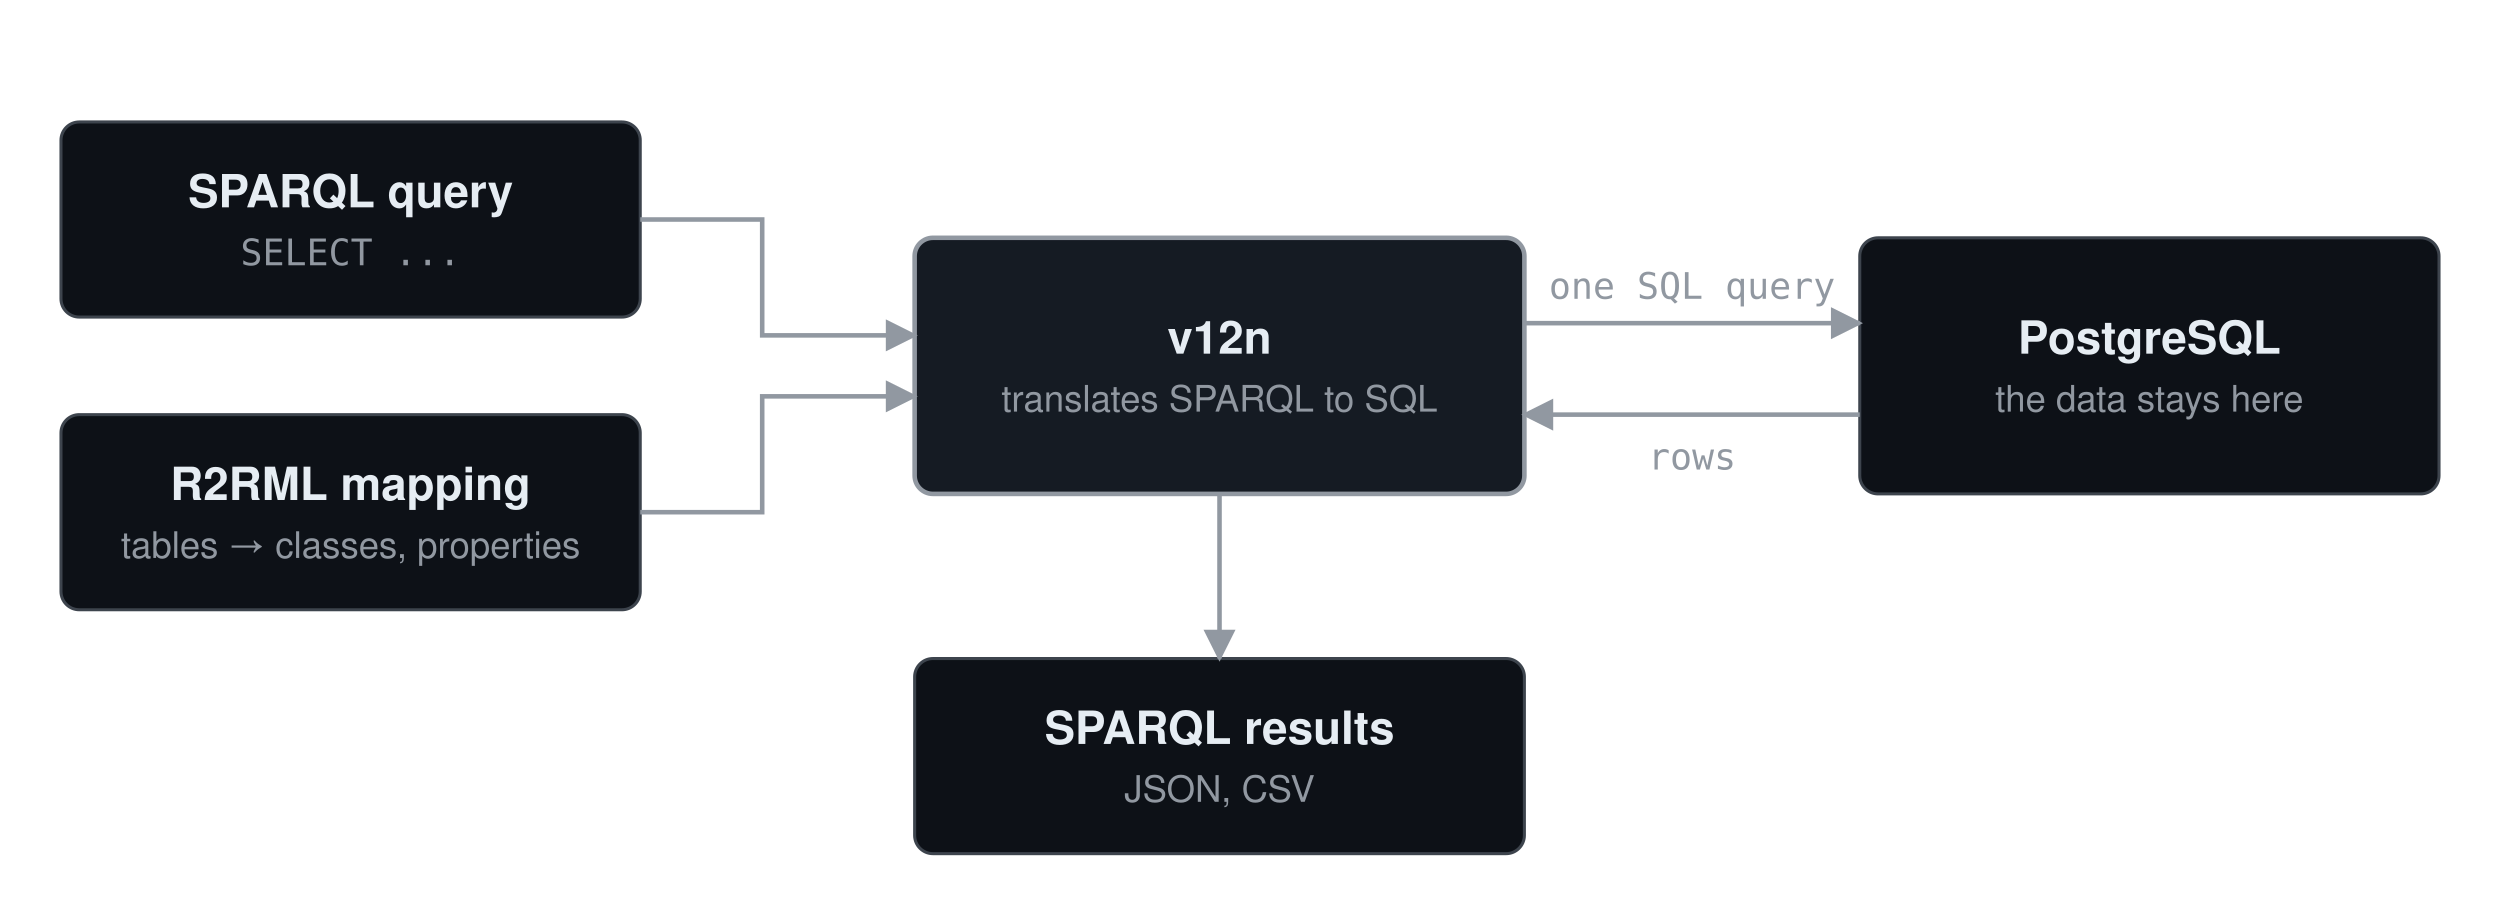
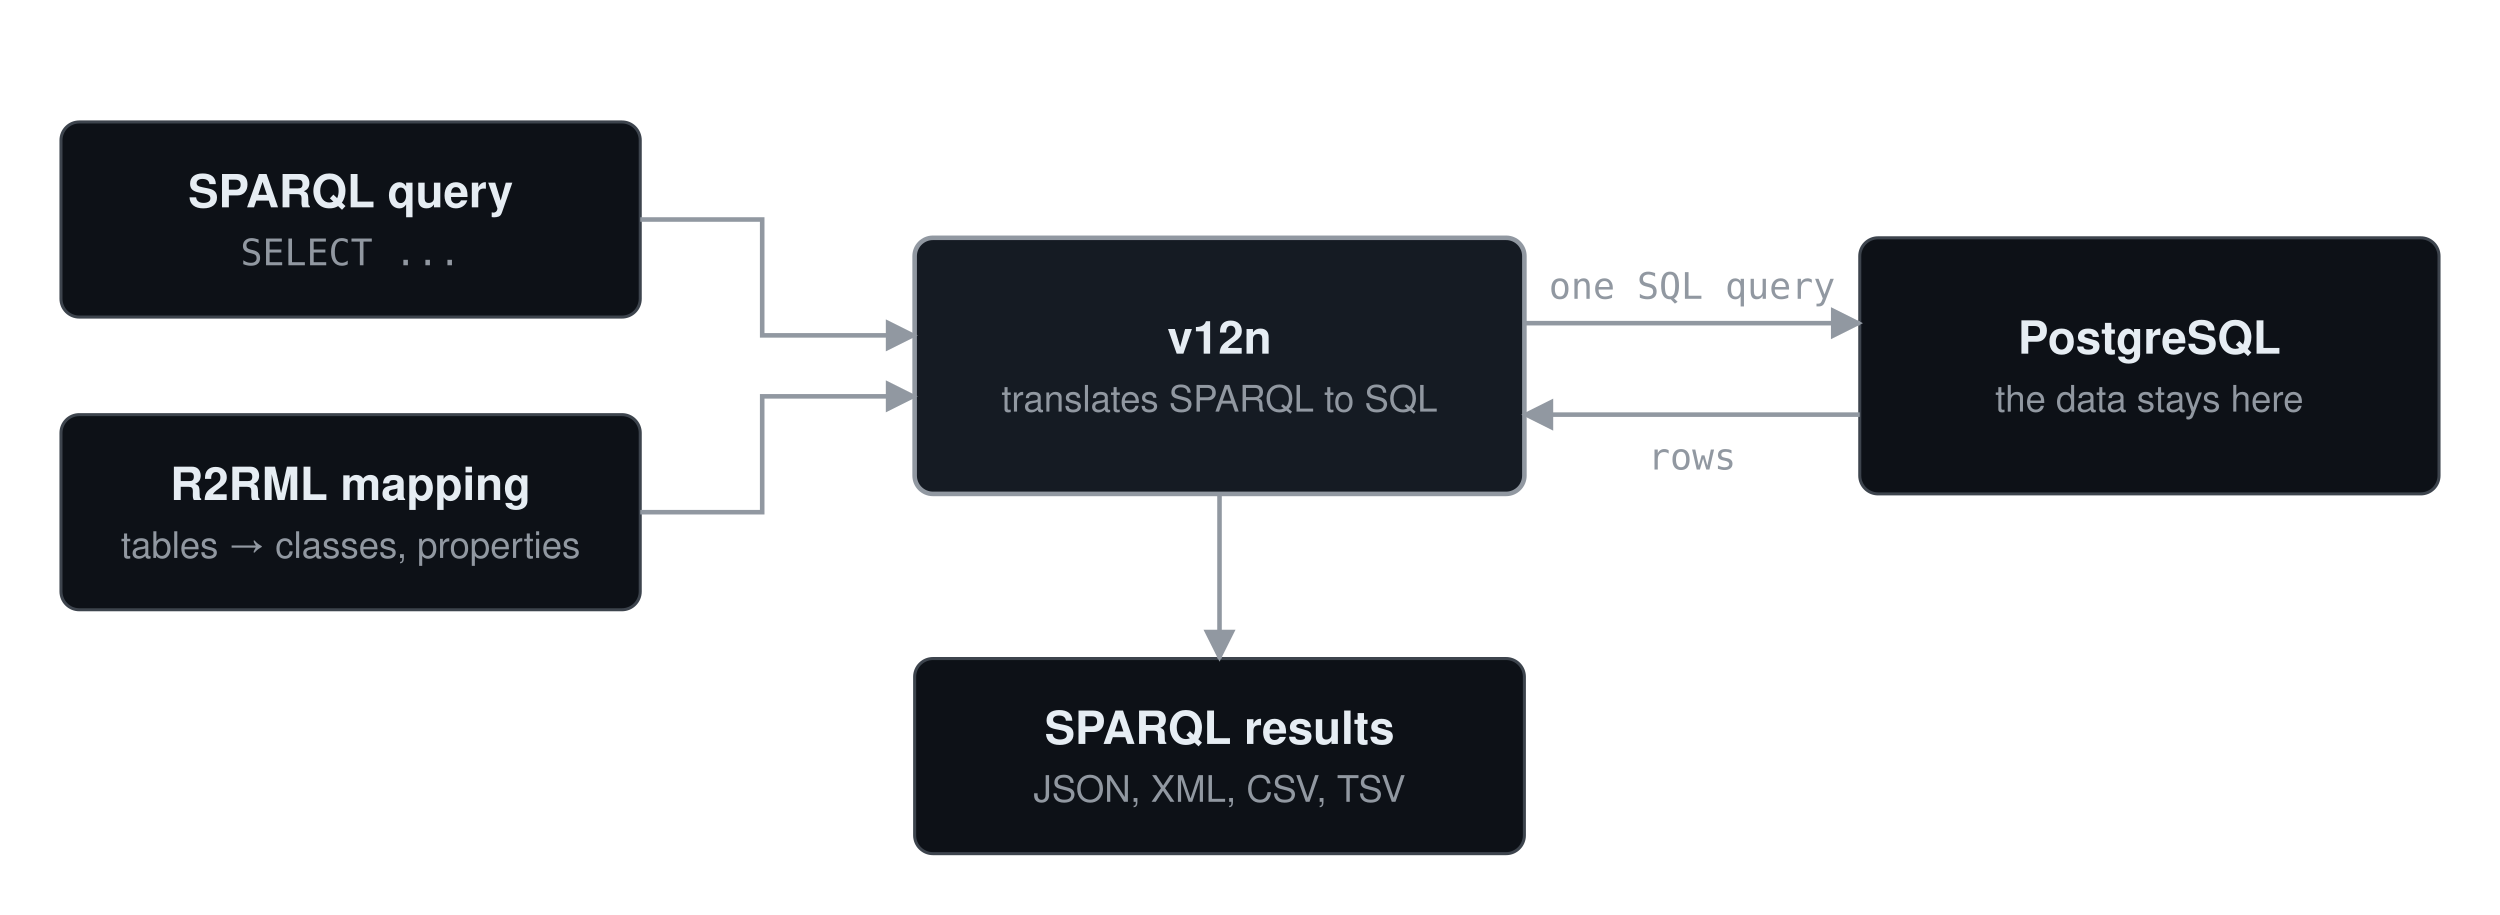
- <svg xmlns="http://www.w3.org/2000/svg" viewBox="0 0 820 300" width="820" height="300" role="img" aria-label="A SPARQL query and an R2RML mapping go into v12n, which translates the query into one SQL query and sends it to PostgreSQL, where the data stays. PostgreSQL returns rows, and v12n turns them into SPARQL results in JSON or CSV.">
+ <svg xmlns="http://www.w3.org/2000/svg" viewBox="0 0 820 300" width="820" height="300" role="img" aria-label="A SPARQL query and an R2RML mapping go into v12n, which translates the query into one SQL query and sends it to PostgreSQL, where the data stays. PostgreSQL returns rows, and v12n turns them into SPARQL results in JSON, XML, CSV or TSV.">
  <defs>
    <marker id="a" viewBox="0 0 10 10" refX="9" refY="5" markerWidth="7" markerHeight="7" orient="auto-start-reverse">
      <path d="M0 0 L10 5 L0 10 z" fill="#9198a1" />
    </marker>
  </defs>
  <rect x="20" y="40" width="190" height="64" rx="6" fill="#0d1117" stroke="#3d444d" stroke-width="1" />
  <text x="115.0" y="68.0" text-anchor="middle" font-family="-apple-system, BlinkMacSystemFont, 'Segoe UI', Helvetica, Arial, sans-serif" font-size="15" font-weight="600" fill="#e6edf3">SPARQL query</text>
  <text x="115.0" y="87.0" text-anchor="middle" font-family="ui-monospace, SFMono-Regular, Menlo, Consolas, monospace" font-size="12" fill="#9198a1">SELECT ...</text>
  <rect x="20" y="136" width="190" height="64" rx="6" fill="#0d1117" stroke="#3d444d" stroke-width="1" />
  <text x="115.0" y="164.0" text-anchor="middle" font-family="-apple-system, BlinkMacSystemFont, 'Segoe UI', Helvetica, Arial, sans-serif" font-size="15" font-weight="600" fill="#e6edf3">R2RML mapping</text>
  <text x="115.0" y="183.0" text-anchor="middle" font-family="-apple-system, BlinkMacSystemFont, 'Segoe UI', Helvetica, Arial, sans-serif" font-size="12" fill="#9198a1">tables → classes, properties</text>
  <rect x="300" y="78" width="200" height="84" rx="6" fill="#151b23" stroke="#9198a1" stroke-width="1.5" />
  <text x="400.0" y="116.0" text-anchor="middle" font-family="-apple-system, BlinkMacSystemFont, 'Segoe UI', Helvetica, Arial, sans-serif" font-size="15" font-weight="600" fill="#e6edf3">v12n</text>
  <text x="400.0" y="135.0" text-anchor="middle" font-family="-apple-system, BlinkMacSystemFont, 'Segoe UI', Helvetica, Arial, sans-serif" font-size="12" fill="#9198a1">translates SPARQL to SQL</text>
  <rect x="610" y="78" width="190" height="84" rx="6" fill="#0d1117" stroke="#3d444d" stroke-width="1" />
  <text x="705.0" y="116.0" text-anchor="middle" font-family="-apple-system, BlinkMacSystemFont, 'Segoe UI', Helvetica, Arial, sans-serif" font-size="15" font-weight="600" fill="#e6edf3">PostgreSQL</text>
  <text x="705.0" y="135.0" text-anchor="middle" font-family="-apple-system, BlinkMacSystemFont, 'Segoe UI', Helvetica, Arial, sans-serif" font-size="12" fill="#9198a1">the data stays here</text>
  <rect x="300" y="216" width="200" height="64" rx="6" fill="#0d1117" stroke="#3d444d" stroke-width="1" />
  <text x="400.0" y="244.0" text-anchor="middle" font-family="-apple-system, BlinkMacSystemFont, 'Segoe UI', Helvetica, Arial, sans-serif" font-size="15" font-weight="600" fill="#e6edf3">SPARQL results</text>
-   <text x="400.0" y="263.0" text-anchor="middle" font-family="-apple-system, BlinkMacSystemFont, 'Segoe UI', Helvetica, Arial, sans-serif" font-size="12" fill="#9198a1">JSON, CSV</text>
+   <text x="400.0" y="263.0" text-anchor="middle" font-family="-apple-system, BlinkMacSystemFont, 'Segoe UI', Helvetica, Arial, sans-serif" font-size="12" fill="#9198a1">JSON, XML, CSV, TSV</text>
  <path d="M210 72 L250 72 L250 110 L300 110" fill="none" stroke="#9198a1" stroke-width="1.5" marker-end="url(#a)" />
  <path d="M210 168 L250 168 L250 130 L300 130" fill="none" stroke="#9198a1" stroke-width="1.5" marker-end="url(#a)" />
  <path d="M500 106 L610 106" fill="none" stroke="#9198a1" stroke-width="1.5" marker-end="url(#a)" />
  <text x="555" y="98" text-anchor="middle" font-family="ui-monospace, SFMono-Regular, Menlo, Consolas, monospace" font-size="12" fill="#9198a1">one SQL query</text>
  <path d="M610 136 L500 136" fill="none" stroke="#9198a1" stroke-width="1.5" marker-end="url(#a)" />
  <text x="555" y="154" text-anchor="middle" font-family="ui-monospace, SFMono-Regular, Menlo, Consolas, monospace" font-size="12" fill="#9198a1">rows</text>
  <path d="M400 162 L400 216" fill="none" stroke="#9198a1" stroke-width="1.5" marker-end="url(#a)" />
</svg>
